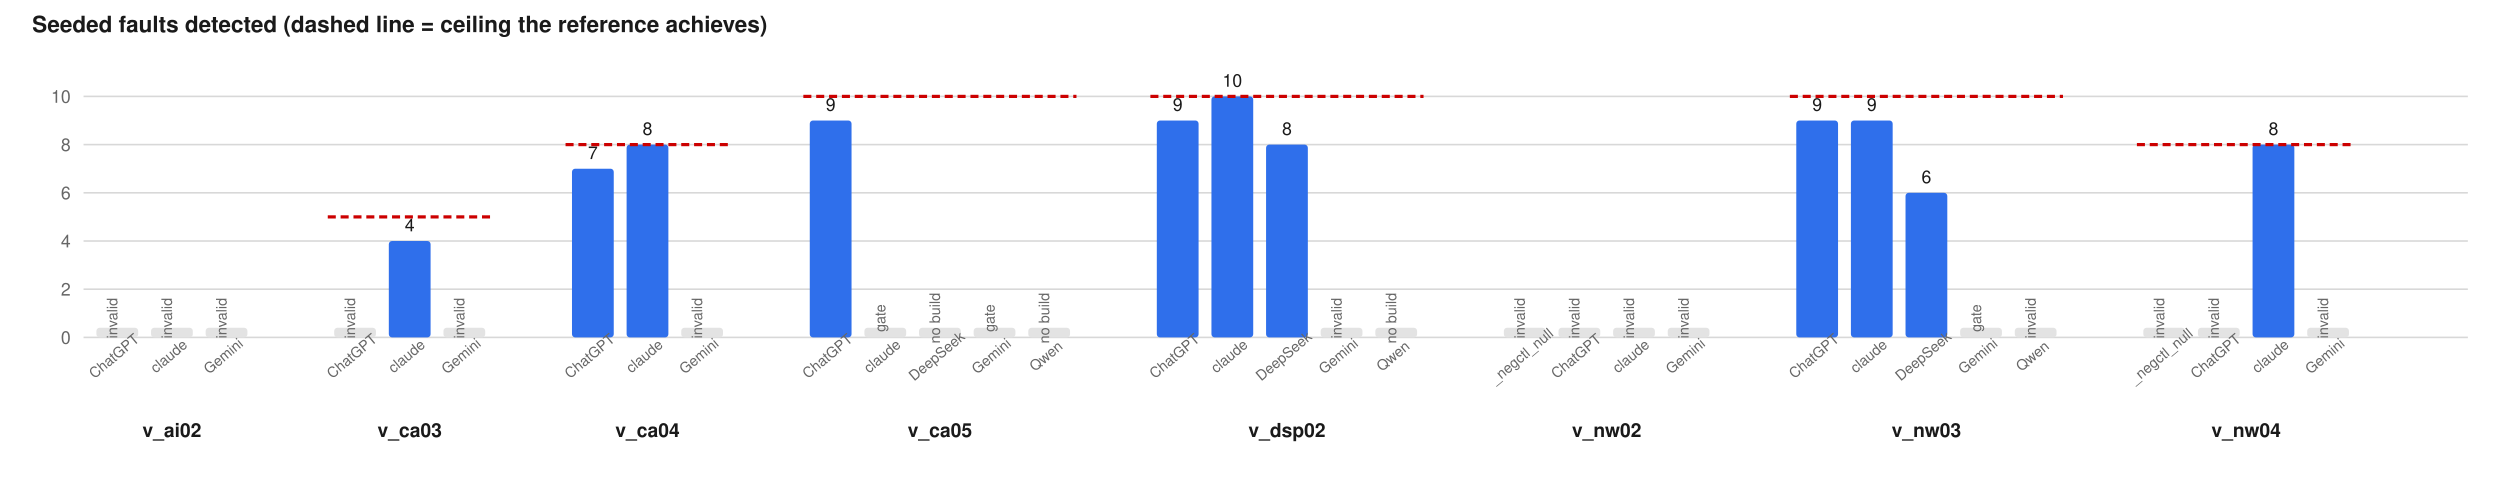
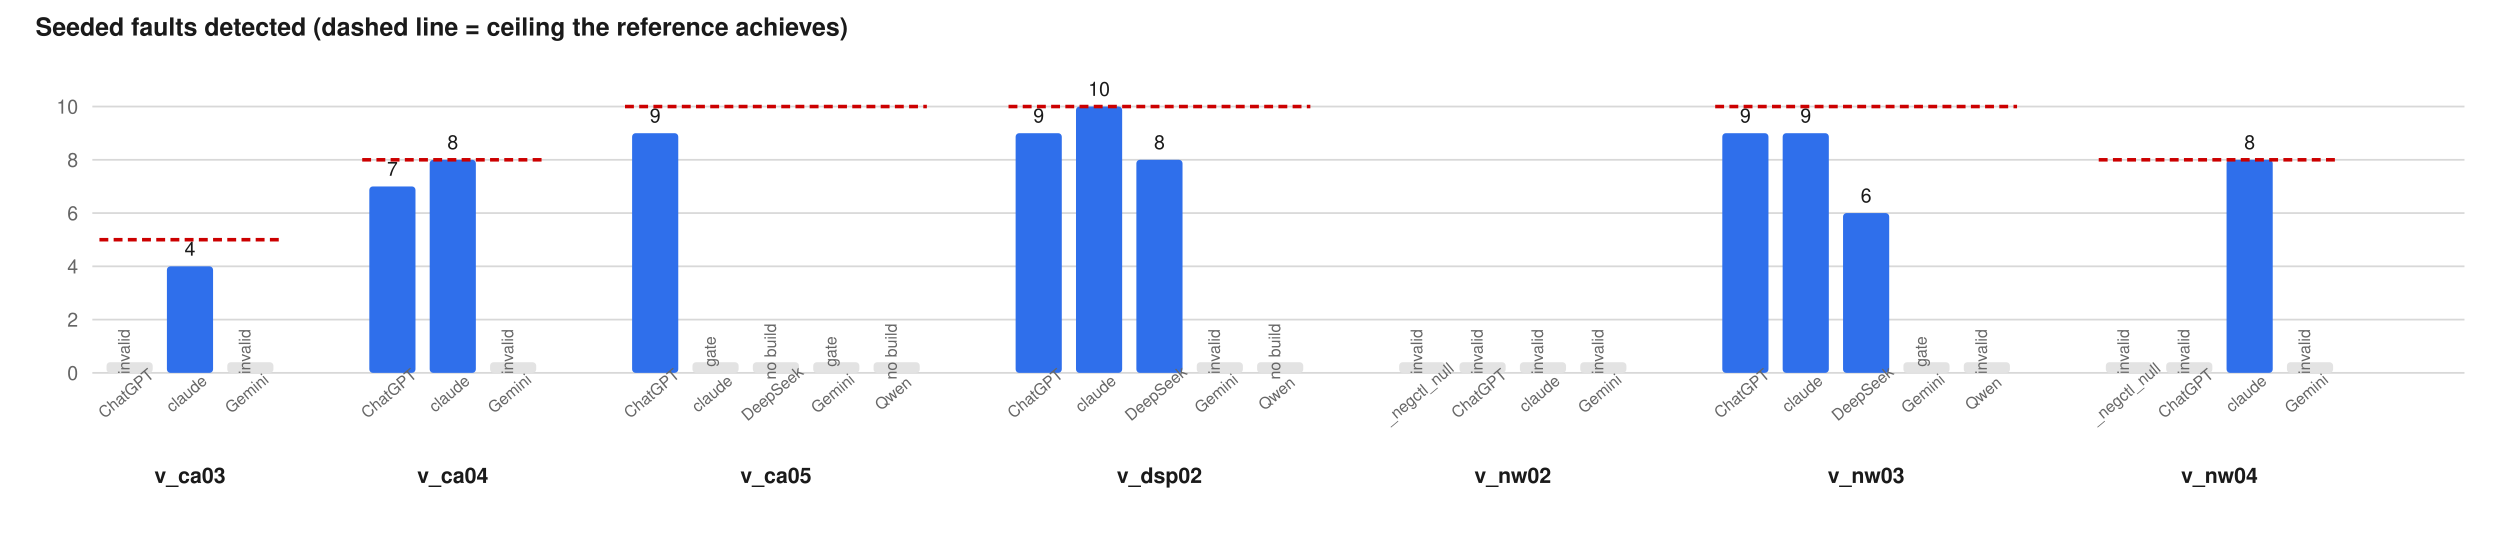
- <svg xmlns="http://www.w3.org/2000/svg" viewBox="0 0 1556 300" font-family="-apple-system,BlinkMacSystemFont,Segoe UI,Helvetica,Arial,sans-serif">
-   <rect width="1556" height="300" fill="none" />
-   <line x1="52" y1="210.0" x2="1536" y2="210.0" stroke="#d8d8d8" stroke-width="1" />
+ <svg xmlns="http://www.w3.org/2000/svg" viewBox="0 0 1408 300" font-family="-apple-system,BlinkMacSystemFont,Segoe UI,Helvetica,Arial,sans-serif">
+   <rect width="1408" height="300" fill="none" />
+   <line x1="52" y1="210.0" x2="1388" y2="210.0" stroke="#d8d8d8" stroke-width="1" />
  <text x="44" y="214.0" fill="#666" font-size="11" text-anchor="end">0</text>
-   <line x1="52" y1="180.0" x2="1536" y2="180.0" stroke="#d8d8d8" stroke-width="1" />
+   <line x1="52" y1="180.0" x2="1388" y2="180.0" stroke="#d8d8d8" stroke-width="1" />
  <text x="44" y="184.0" fill="#666" font-size="11" text-anchor="end">2</text>
-   <line x1="52" y1="150.0" x2="1536" y2="150.0" stroke="#d8d8d8" stroke-width="1" />
+   <line x1="52" y1="150.0" x2="1388" y2="150.0" stroke="#d8d8d8" stroke-width="1" />
  <text x="44" y="154.0" fill="#666" font-size="11" text-anchor="end">4</text>
-   <line x1="52" y1="120.0" x2="1536" y2="120.0" stroke="#d8d8d8" stroke-width="1" />
+   <line x1="52" y1="120.0" x2="1388" y2="120.0" stroke="#d8d8d8" stroke-width="1" />
  <text x="44" y="124.0" fill="#666" font-size="11" text-anchor="end">6</text>
-   <line x1="52" y1="90.0" x2="1536" y2="90.0" stroke="#d8d8d8" stroke-width="1" />
+   <line x1="52" y1="90.0" x2="1388" y2="90.0" stroke="#d8d8d8" stroke-width="1" />
  <text x="44" y="94.0" fill="#666" font-size="11" text-anchor="end">8</text>
-   <line x1="52" y1="60.0" x2="1536" y2="60.0" stroke="#d8d8d8" stroke-width="1" />
+   <line x1="52" y1="60.0" x2="1388" y2="60.0" stroke="#d8d8d8" stroke-width="1" />
  <text x="44" y="64.0" fill="#666" font-size="11" text-anchor="end">10</text>
  <rect x="60" y="204" width="26" height="6" rx="2" fill="#e3e3e3" />
  <text x="73.0" y="198" fill="#666" font-size="9" text-anchor="middle" transform="rotate(-90 73.0 198)">invalid</text>
  <text x="73.0" y="224" fill="#666" font-size="9" text-anchor="middle" transform="rotate(-40 73.0 224)">ChatGPT</text>
-   <rect x="94" y="204" width="26" height="6" rx="2" fill="#e3e3e3" />
-   <text x="107.0" y="198" fill="#666" font-size="9" text-anchor="middle" transform="rotate(-90 107.0 198)">invalid</text>
+   <rect x="94" y="150" width="26" height="60" rx="2" fill="#2f6feb" />
+   <text x="107.0" y="144" fill="#1a1a1a" font-size="11" text-anchor="middle">4</text>
  <text x="107.0" y="224" fill="#666" font-size="9" text-anchor="middle" transform="rotate(-40 107.0 224)">claude</text>
  <rect x="128" y="204" width="26" height="6" rx="2" fill="#e3e3e3" />
  <text x="141.0" y="198" fill="#666" font-size="9" text-anchor="middle" transform="rotate(-90 141.0 198)">invalid</text>
  <text x="141.0" y="224" fill="#666" font-size="9" text-anchor="middle" transform="rotate(-40 141.0 224)">Gemini</text>
-   <text x="107.0" y="272" fill="#1a1a1a" font-size="12" font-weight="600" text-anchor="middle">v_ai02</text>
-   <rect x="208" y="204" width="26" height="6" rx="2" fill="#e3e3e3" />
-   <text x="221.0" y="198" fill="#666" font-size="9" text-anchor="middle" transform="rotate(-90 221.0 198)">invalid</text>
+   <line x1="56" y1="135.0" x2="158" y2="135.0" stroke="#c00" stroke-width="2" stroke-dasharray="5,3" />
+   <text x="107.0" y="272" fill="#1a1a1a" font-size="12" font-weight="600" text-anchor="middle">v_ca03</text>
+   <rect x="208" y="105" width="26" height="105" rx="2" fill="#2f6feb" />
+   <text x="221.0" y="99" fill="#1a1a1a" font-size="11" text-anchor="middle">7</text>
  <text x="221.0" y="224" fill="#666" font-size="9" text-anchor="middle" transform="rotate(-40 221.0 224)">ChatGPT</text>
-   <rect x="242" y="150" width="26" height="60" rx="2" fill="#2f6feb" />
-   <text x="255.0" y="144" fill="#1a1a1a" font-size="11" text-anchor="middle">4</text>
+   <rect x="242" y="90" width="26" height="120" rx="2" fill="#2f6feb" />
+   <text x="255.0" y="84" fill="#1a1a1a" font-size="11" text-anchor="middle">8</text>
  <text x="255.0" y="224" fill="#666" font-size="9" text-anchor="middle" transform="rotate(-40 255.0 224)">claude</text>
  <rect x="276" y="204" width="26" height="6" rx="2" fill="#e3e3e3" />
  <text x="289.0" y="198" fill="#666" font-size="9" text-anchor="middle" transform="rotate(-90 289.0 198)">invalid</text>
  <text x="289.0" y="224" fill="#666" font-size="9" text-anchor="middle" transform="rotate(-40 289.0 224)">Gemini</text>
-   <line x1="204" y1="135.0" x2="306" y2="135.0" stroke="#c00" stroke-width="2" stroke-dasharray="5,3" />
-   <text x="255.0" y="272" fill="#1a1a1a" font-size="12" font-weight="600" text-anchor="middle">v_ca03</text>
-   <rect x="356" y="105" width="26" height="105" rx="2" fill="#2f6feb" />
-   <text x="369.0" y="99" fill="#1a1a1a" font-size="11" text-anchor="middle">7</text>
+   <line x1="204" y1="90.0" x2="306" y2="90.0" stroke="#c00" stroke-width="2" stroke-dasharray="5,3" />
+   <text x="255.0" y="272" fill="#1a1a1a" font-size="12" font-weight="600" text-anchor="middle">v_ca04</text>
+   <rect x="356" y="75" width="26" height="135" rx="2" fill="#2f6feb" />
+   <text x="369.0" y="69" fill="#1a1a1a" font-size="11" text-anchor="middle">9</text>
  <text x="369.0" y="224" fill="#666" font-size="9" text-anchor="middle" transform="rotate(-40 369.0 224)">ChatGPT</text>
-   <rect x="390" y="90" width="26" height="120" rx="2" fill="#2f6feb" />
-   <text x="403.0" y="84" fill="#1a1a1a" font-size="11" text-anchor="middle">8</text>
+   <rect x="390" y="204" width="26" height="6" rx="2" fill="#e3e3e3" />
+   <text x="403.0" y="198" fill="#666" font-size="9" text-anchor="middle" transform="rotate(-90 403.0 198)">gate</text>
  <text x="403.0" y="224" fill="#666" font-size="9" text-anchor="middle" transform="rotate(-40 403.0 224)">claude</text>
  <rect x="424" y="204" width="26" height="6" rx="2" fill="#e3e3e3" />
-   <text x="437.0" y="198" fill="#666" font-size="9" text-anchor="middle" transform="rotate(-90 437.0 198)">invalid</text>
-   <text x="437.0" y="224" fill="#666" font-size="9" text-anchor="middle" transform="rotate(-40 437.0 224)">Gemini</text>
-   <line x1="352" y1="90.0" x2="454" y2="90.0" stroke="#c00" stroke-width="2" stroke-dasharray="5,3" />
-   <text x="403.0" y="272" fill="#1a1a1a" font-size="12" font-weight="600" text-anchor="middle">v_ca04</text>
-   <rect x="504" y="75" width="26" height="135" rx="2" fill="#2f6feb" />
-   <text x="517.0" y="69" fill="#1a1a1a" font-size="11" text-anchor="middle">9</text>
-   <text x="517.0" y="224" fill="#666" font-size="9" text-anchor="middle" transform="rotate(-40 517.0 224)">ChatGPT</text>
-   <rect x="538" y="204" width="26" height="6" rx="2" fill="#e3e3e3" />
-   <text x="551.0" y="198" fill="#666" font-size="9" text-anchor="middle" transform="rotate(-90 551.0 198)">gate</text>
-   <text x="551.0" y="224" fill="#666" font-size="9" text-anchor="middle" transform="rotate(-40 551.0 224)">claude</text>
-   <rect x="572" y="204" width="26" height="6" rx="2" fill="#e3e3e3" />
-   <text x="585.0" y="198" fill="#666" font-size="9" text-anchor="middle" transform="rotate(-90 585.0 198)">no build</text>
-   <text x="585.0" y="224" fill="#666" font-size="9" text-anchor="middle" transform="rotate(-40 585.0 224)">DeepSeek</text>
-   <rect x="606" y="204" width="26" height="6" rx="2" fill="#e3e3e3" />
-   <text x="619.0" y="198" fill="#666" font-size="9" text-anchor="middle" transform="rotate(-90 619.0 198)">gate</text>
-   <text x="619.0" y="224" fill="#666" font-size="9" text-anchor="middle" transform="rotate(-40 619.0 224)">Gemini</text>
-   <rect x="640" y="204" width="26" height="6" rx="2" fill="#e3e3e3" />
-   <text x="653.0" y="198" fill="#666" font-size="9" text-anchor="middle" transform="rotate(-90 653.0 198)">no build</text>
-   <text x="653.0" y="224" fill="#666" font-size="9" text-anchor="middle" transform="rotate(-40 653.0 224)">Qwen</text>
-   <line x1="500" y1="60.0" x2="670" y2="60.0" stroke="#c00" stroke-width="2" stroke-dasharray="5,3" />
-   <text x="585.0" y="272" fill="#1a1a1a" font-size="12" font-weight="600" text-anchor="middle">v_ca05</text>
-   <rect x="720" y="75" width="26" height="135" rx="2" fill="#2f6feb" />
-   <text x="733.0" y="69" fill="#1a1a1a" font-size="11" text-anchor="middle">9</text>
-   <text x="733.0" y="224" fill="#666" font-size="9" text-anchor="middle" transform="rotate(-40 733.0 224)">ChatGPT</text>
-   <rect x="754" y="60" width="26" height="150" rx="2" fill="#2f6feb" />
-   <text x="767.0" y="54" fill="#1a1a1a" font-size="11" text-anchor="middle">10</text>
-   <text x="767.0" y="224" fill="#666" font-size="9" text-anchor="middle" transform="rotate(-40 767.0 224)">claude</text>
-   <rect x="788" y="90" width="26" height="120" rx="2" fill="#2f6feb" />
-   <text x="801.0" y="84" fill="#1a1a1a" font-size="11" text-anchor="middle">8</text>
-   <text x="801.0" y="224" fill="#666" font-size="9" text-anchor="middle" transform="rotate(-40 801.0 224)">DeepSeek</text>
+   <text x="437.0" y="198" fill="#666" font-size="9" text-anchor="middle" transform="rotate(-90 437.0 198)">no build</text>
+   <text x="437.0" y="224" fill="#666" font-size="9" text-anchor="middle" transform="rotate(-40 437.0 224)">DeepSeek</text>
+   <rect x="458" y="204" width="26" height="6" rx="2" fill="#e3e3e3" />
+   <text x="471.0" y="198" fill="#666" font-size="9" text-anchor="middle" transform="rotate(-90 471.0 198)">gate</text>
+   <text x="471.0" y="224" fill="#666" font-size="9" text-anchor="middle" transform="rotate(-40 471.0 224)">Gemini</text>
+   <rect x="492" y="204" width="26" height="6" rx="2" fill="#e3e3e3" />
+   <text x="505.0" y="198" fill="#666" font-size="9" text-anchor="middle" transform="rotate(-90 505.0 198)">no build</text>
+   <text x="505.0" y="224" fill="#666" font-size="9" text-anchor="middle" transform="rotate(-40 505.0 224)">Qwen</text>
+   <line x1="352" y1="60.0" x2="522" y2="60.0" stroke="#c00" stroke-width="2" stroke-dasharray="5,3" />
+   <text x="437.0" y="272" fill="#1a1a1a" font-size="12" font-weight="600" text-anchor="middle">v_ca05</text>
+   <rect x="572" y="75" width="26" height="135" rx="2" fill="#2f6feb" />
+   <text x="585.0" y="69" fill="#1a1a1a" font-size="11" text-anchor="middle">9</text>
+   <text x="585.0" y="224" fill="#666" font-size="9" text-anchor="middle" transform="rotate(-40 585.0 224)">ChatGPT</text>
+   <rect x="606" y="60" width="26" height="150" rx="2" fill="#2f6feb" />
+   <text x="619.0" y="54" fill="#1a1a1a" font-size="11" text-anchor="middle">10</text>
+   <text x="619.0" y="224" fill="#666" font-size="9" text-anchor="middle" transform="rotate(-40 619.0 224)">claude</text>
+   <rect x="640" y="90" width="26" height="120" rx="2" fill="#2f6feb" />
+   <text x="653.0" y="84" fill="#1a1a1a" font-size="11" text-anchor="middle">8</text>
+   <text x="653.0" y="224" fill="#666" font-size="9" text-anchor="middle" transform="rotate(-40 653.0 224)">DeepSeek</text>
+   <rect x="674" y="204" width="26" height="6" rx="2" fill="#e3e3e3" />
+   <text x="687.0" y="198" fill="#666" font-size="9" text-anchor="middle" transform="rotate(-90 687.0 198)">invalid</text>
+   <text x="687.0" y="224" fill="#666" font-size="9" text-anchor="middle" transform="rotate(-40 687.0 224)">Gemini</text>
+   <rect x="708" y="204" width="26" height="6" rx="2" fill="#e3e3e3" />
+   <text x="721.0" y="198" fill="#666" font-size="9" text-anchor="middle" transform="rotate(-90 721.0 198)">no build</text>
+   <text x="721.0" y="224" fill="#666" font-size="9" text-anchor="middle" transform="rotate(-40 721.0 224)">Qwen</text>
+   <line x1="568" y1="60.0" x2="738" y2="60.0" stroke="#c00" stroke-width="2" stroke-dasharray="5,3" />
+   <text x="653.0" y="272" fill="#1a1a1a" font-size="12" font-weight="600" text-anchor="middle">v_dsp02</text>
+   <rect x="788" y="204" width="26" height="6" rx="2" fill="#e3e3e3" />
+   <text x="801.0" y="198" fill="#666" font-size="9" text-anchor="middle" transform="rotate(-90 801.0 198)">invalid</text>
+   <text x="801.0" y="224" fill="#666" font-size="9" text-anchor="middle" transform="rotate(-40 801.0 224)">_negctl_null</text>
  <rect x="822" y="204" width="26" height="6" rx="2" fill="#e3e3e3" />
  <text x="835.0" y="198" fill="#666" font-size="9" text-anchor="middle" transform="rotate(-90 835.0 198)">invalid</text>
-   <text x="835.0" y="224" fill="#666" font-size="9" text-anchor="middle" transform="rotate(-40 835.0 224)">Gemini</text>
+   <text x="835.0" y="224" fill="#666" font-size="9" text-anchor="middle" transform="rotate(-40 835.0 224)">ChatGPT</text>
  <rect x="856" y="204" width="26" height="6" rx="2" fill="#e3e3e3" />
-   <text x="869.0" y="198" fill="#666" font-size="9" text-anchor="middle" transform="rotate(-90 869.0 198)">no build</text>
-   <text x="869.0" y="224" fill="#666" font-size="9" text-anchor="middle" transform="rotate(-40 869.0 224)">Qwen</text>
-   <line x1="716" y1="60.0" x2="886" y2="60.0" stroke="#c00" stroke-width="2" stroke-dasharray="5,3" />
-   <text x="801.0" y="272" fill="#1a1a1a" font-size="12" font-weight="600" text-anchor="middle">v_dsp02</text>
-   <rect x="936" y="204" width="26" height="6" rx="2" fill="#e3e3e3" />
-   <text x="949.0" y="198" fill="#666" font-size="9" text-anchor="middle" transform="rotate(-90 949.0 198)">invalid</text>
-   <text x="949.0" y="224" fill="#666" font-size="9" text-anchor="middle" transform="rotate(-40 949.0 224)">_negctl_null</text>
-   <rect x="970" y="204" width="26" height="6" rx="2" fill="#e3e3e3" />
-   <text x="983.0" y="198" fill="#666" font-size="9" text-anchor="middle" transform="rotate(-90 983.0 198)">invalid</text>
+   <text x="869.0" y="198" fill="#666" font-size="9" text-anchor="middle" transform="rotate(-90 869.0 198)">invalid</text>
+   <text x="869.0" y="224" fill="#666" font-size="9" text-anchor="middle" transform="rotate(-40 869.0 224)">claude</text>
+   <rect x="890" y="204" width="26" height="6" rx="2" fill="#e3e3e3" />
+   <text x="903.0" y="198" fill="#666" font-size="9" text-anchor="middle" transform="rotate(-90 903.0 198)">invalid</text>
+   <text x="903.0" y="224" fill="#666" font-size="9" text-anchor="middle" transform="rotate(-40 903.0 224)">Gemini</text>
+   <text x="852.0" y="272" fill="#1a1a1a" font-size="12" font-weight="600" text-anchor="middle">v_nw02</text>
+   <rect x="970" y="75" width="26" height="135" rx="2" fill="#2f6feb" />
+   <text x="983.0" y="69" fill="#1a1a1a" font-size="11" text-anchor="middle">9</text>
  <text x="983.0" y="224" fill="#666" font-size="9" text-anchor="middle" transform="rotate(-40 983.0 224)">ChatGPT</text>
-   <rect x="1004" y="204" width="26" height="6" rx="2" fill="#e3e3e3" />
-   <text x="1017.0" y="198" fill="#666" font-size="9" text-anchor="middle" transform="rotate(-90 1017.0 198)">invalid</text>
+   <rect x="1004" y="75" width="26" height="135" rx="2" fill="#2f6feb" />
+   <text x="1017.0" y="69" fill="#1a1a1a" font-size="11" text-anchor="middle">9</text>
  <text x="1017.0" y="224" fill="#666" font-size="9" text-anchor="middle" transform="rotate(-40 1017.0 224)">claude</text>
-   <rect x="1038" y="204" width="26" height="6" rx="2" fill="#e3e3e3" />
-   <text x="1051.0" y="198" fill="#666" font-size="9" text-anchor="middle" transform="rotate(-90 1051.0 198)">invalid</text>
-   <text x="1051.0" y="224" fill="#666" font-size="9" text-anchor="middle" transform="rotate(-40 1051.0 224)">Gemini</text>
-   <text x="1000.0" y="272" fill="#1a1a1a" font-size="12" font-weight="600" text-anchor="middle">v_nw02</text>
-   <rect x="1118" y="75" width="26" height="135" rx="2" fill="#2f6feb" />
-   <text x="1131.0" y="69" fill="#1a1a1a" font-size="11" text-anchor="middle">9</text>
-   <text x="1131.0" y="224" fill="#666" font-size="9" text-anchor="middle" transform="rotate(-40 1131.0 224)">ChatGPT</text>
-   <rect x="1152" y="75" width="26" height="135" rx="2" fill="#2f6feb" />
-   <text x="1165.0" y="69" fill="#1a1a1a" font-size="11" text-anchor="middle">9</text>
-   <text x="1165.0" y="224" fill="#666" font-size="9" text-anchor="middle" transform="rotate(-40 1165.0 224)">claude</text>
-   <rect x="1186" y="120" width="26" height="90" rx="2" fill="#2f6feb" />
-   <text x="1199.0" y="114" fill="#1a1a1a" font-size="11" text-anchor="middle">6</text>
-   <text x="1199.0" y="224" fill="#666" font-size="9" text-anchor="middle" transform="rotate(-40 1199.0 224)">DeepSeek</text>
+   <rect x="1038" y="120" width="26" height="90" rx="2" fill="#2f6feb" />
+   <text x="1051.0" y="114" fill="#1a1a1a" font-size="11" text-anchor="middle">6</text>
+   <text x="1051.0" y="224" fill="#666" font-size="9" text-anchor="middle" transform="rotate(-40 1051.0 224)">DeepSeek</text>
+   <rect x="1072" y="204" width="26" height="6" rx="2" fill="#e3e3e3" />
+   <text x="1085.0" y="198" fill="#666" font-size="9" text-anchor="middle" transform="rotate(-90 1085.0 198)">gate</text>
+   <text x="1085.0" y="224" fill="#666" font-size="9" text-anchor="middle" transform="rotate(-40 1085.0 224)">Gemini</text>
+   <rect x="1106" y="204" width="26" height="6" rx="2" fill="#e3e3e3" />
+   <text x="1119.0" y="198" fill="#666" font-size="9" text-anchor="middle" transform="rotate(-90 1119.0 198)">invalid</text>
+   <text x="1119.0" y="224" fill="#666" font-size="9" text-anchor="middle" transform="rotate(-40 1119.0 224)">Qwen</text>
+   <line x1="966" y1="60.0" x2="1136" y2="60.0" stroke="#c00" stroke-width="2" stroke-dasharray="5,3" />
+   <text x="1051.0" y="272" fill="#1a1a1a" font-size="12" font-weight="600" text-anchor="middle">v_nw03</text>
+   <rect x="1186" y="204" width="26" height="6" rx="2" fill="#e3e3e3" />
+   <text x="1199.0" y="198" fill="#666" font-size="9" text-anchor="middle" transform="rotate(-90 1199.0 198)">invalid</text>
+   <text x="1199.0" y="224" fill="#666" font-size="9" text-anchor="middle" transform="rotate(-40 1199.0 224)">_negctl_null</text>
  <rect x="1220" y="204" width="26" height="6" rx="2" fill="#e3e3e3" />
-   <text x="1233.0" y="198" fill="#666" font-size="9" text-anchor="middle" transform="rotate(-90 1233.0 198)">gate</text>
-   <text x="1233.0" y="224" fill="#666" font-size="9" text-anchor="middle" transform="rotate(-40 1233.0 224)">Gemini</text>
-   <rect x="1254" y="204" width="26" height="6" rx="2" fill="#e3e3e3" />
-   <text x="1267.0" y="198" fill="#666" font-size="9" text-anchor="middle" transform="rotate(-90 1267.0 198)">invalid</text>
-   <text x="1267.0" y="224" fill="#666" font-size="9" text-anchor="middle" transform="rotate(-40 1267.0 224)">Qwen</text>
-   <line x1="1114" y1="60.0" x2="1284" y2="60.0" stroke="#c00" stroke-width="2" stroke-dasharray="5,3" />
-   <text x="1199.0" y="272" fill="#1a1a1a" font-size="12" font-weight="600" text-anchor="middle">v_nw03</text>
-   <rect x="1334" y="204" width="26" height="6" rx="2" fill="#e3e3e3" />
-   <text x="1347.0" y="198" fill="#666" font-size="9" text-anchor="middle" transform="rotate(-90 1347.0 198)">invalid</text>
-   <text x="1347.0" y="224" fill="#666" font-size="9" text-anchor="middle" transform="rotate(-40 1347.0 224)">_negctl_null</text>
-   <rect x="1368" y="204" width="26" height="6" rx="2" fill="#e3e3e3" />
-   <text x="1381.0" y="198" fill="#666" font-size="9" text-anchor="middle" transform="rotate(-90 1381.0 198)">invalid</text>
-   <text x="1381.0" y="224" fill="#666" font-size="9" text-anchor="middle" transform="rotate(-40 1381.0 224)">ChatGPT</text>
-   <rect x="1402" y="90" width="26" height="120" rx="2" fill="#2f6feb" />
-   <text x="1415.0" y="84" fill="#1a1a1a" font-size="11" text-anchor="middle">8</text>
-   <text x="1415.0" y="224" fill="#666" font-size="9" text-anchor="middle" transform="rotate(-40 1415.0 224)">claude</text>
-   <rect x="1436" y="204" width="26" height="6" rx="2" fill="#e3e3e3" />
-   <text x="1449.0" y="198" fill="#666" font-size="9" text-anchor="middle" transform="rotate(-90 1449.0 198)">invalid</text>
-   <text x="1449.0" y="224" fill="#666" font-size="9" text-anchor="middle" transform="rotate(-40 1449.0 224)">Gemini</text>
-   <line x1="1330" y1="90.0" x2="1466" y2="90.0" stroke="#c00" stroke-width="2" stroke-dasharray="5,3" />
-   <text x="1398.0" y="272" fill="#1a1a1a" font-size="12" font-weight="600" text-anchor="middle">v_nw04</text>
+   <text x="1233.0" y="198" fill="#666" font-size="9" text-anchor="middle" transform="rotate(-90 1233.0 198)">invalid</text>
+   <text x="1233.0" y="224" fill="#666" font-size="9" text-anchor="middle" transform="rotate(-40 1233.0 224)">ChatGPT</text>
+   <rect x="1254" y="90" width="26" height="120" rx="2" fill="#2f6feb" />
+   <text x="1267.0" y="84" fill="#1a1a1a" font-size="11" text-anchor="middle">8</text>
+   <text x="1267.0" y="224" fill="#666" font-size="9" text-anchor="middle" transform="rotate(-40 1267.0 224)">claude</text>
+   <rect x="1288" y="204" width="26" height="6" rx="2" fill="#e3e3e3" />
+   <text x="1301.0" y="198" fill="#666" font-size="9" text-anchor="middle" transform="rotate(-90 1301.0 198)">invalid</text>
+   <text x="1301.0" y="224" fill="#666" font-size="9" text-anchor="middle" transform="rotate(-40 1301.0 224)">Gemini</text>
+   <line x1="1182" y1="90.0" x2="1318" y2="90.0" stroke="#c00" stroke-width="2" stroke-dasharray="5,3" />
+   <text x="1250.0" y="272" fill="#1a1a1a" font-size="12" font-weight="600" text-anchor="middle">v_nw04</text>
  <text x="20" y="20" fill="#1a1a1a" font-size="14" font-weight="600">Seeded faults detected (dashed line = ceiling the reference achieves)</text>
</svg>
